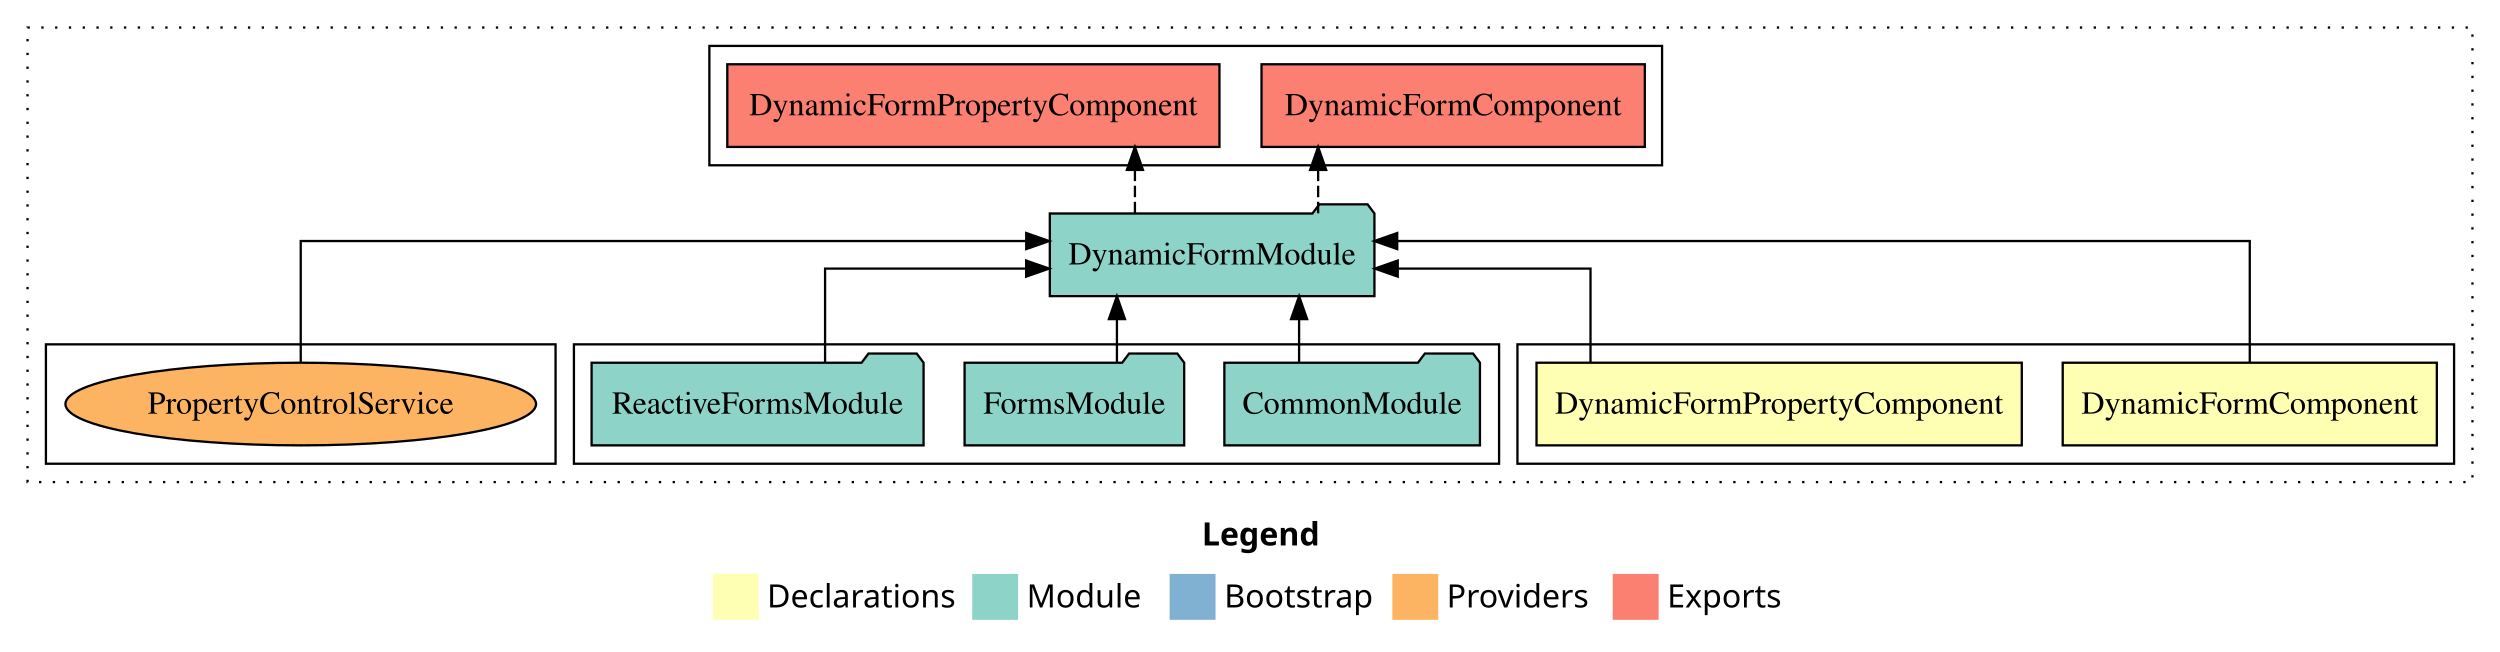
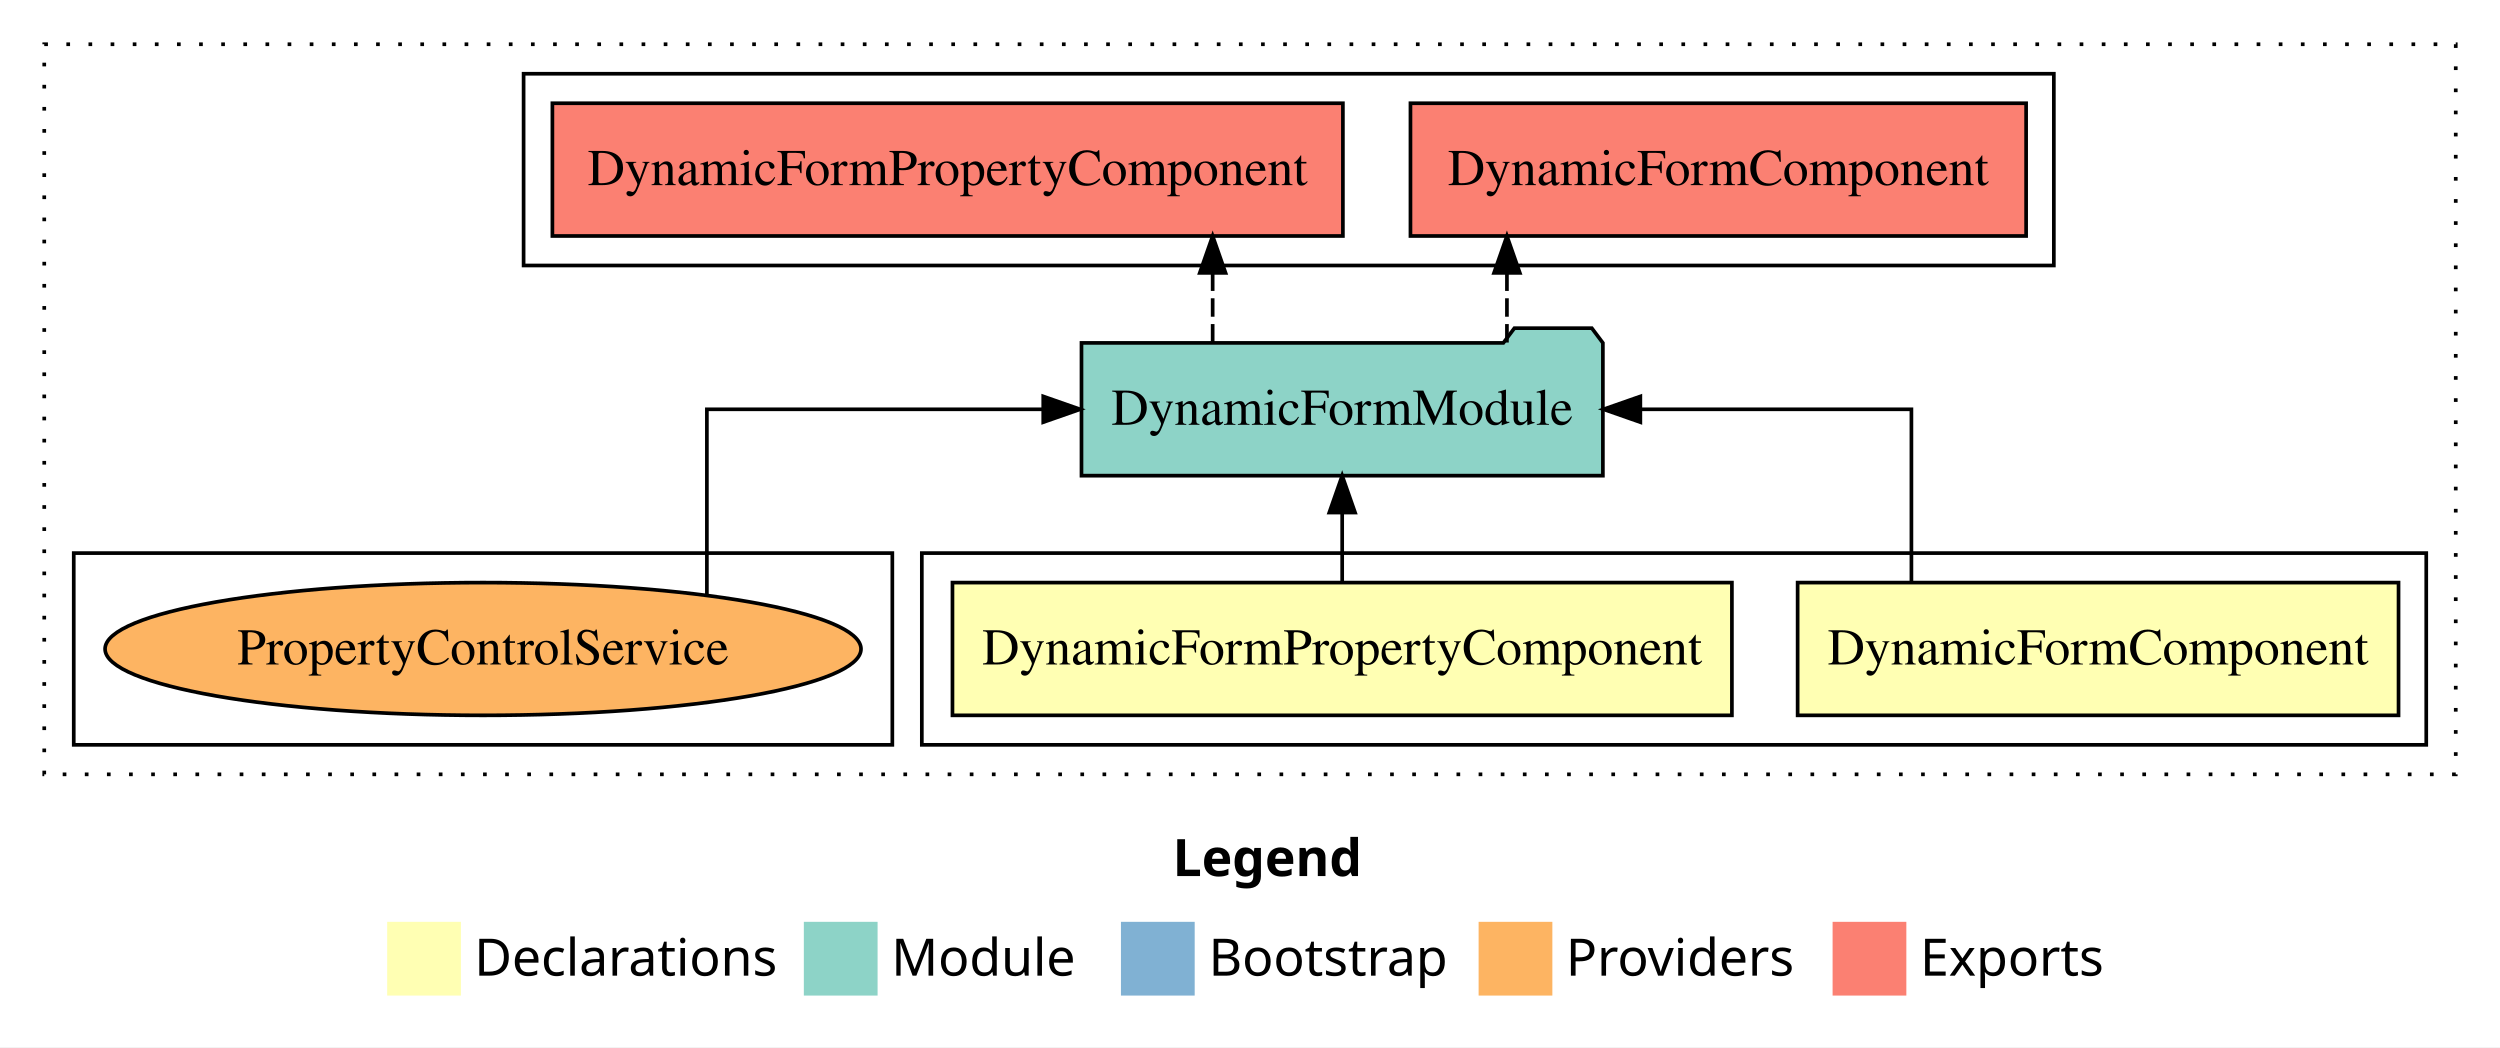
- <svg xmlns="http://www.w3.org/2000/svg" width="1089pt" height="284pt" viewBox="0.00 0.00 1089.00 284.00">
+ <svg xmlns="http://www.w3.org/2000/svg" width="678pt" height="284pt" viewBox="0.00 0.00 678.00 284.00">
  <g id="graph0" class="graph" transform="scale(1 1) rotate(0) translate(4 280)">
-     <polygon fill="#ffffff" stroke="transparent" points="-4,4 -4,-280 1085,-280 1085,4 -4,4" />
-     <text text-anchor="start" x="519.509" y="-42.4" font-family="sans-serif" font-weight="bold" font-size="14.00" fill="#000000">Legend</text>
-     <polygon fill="#ffffb3" stroke="transparent" points="306.5,-10 306.5,-30 326.5,-30 326.5,-10 306.5,-10" />
-     <text text-anchor="start" x="330.129" y="-15.4" font-family="sans-serif" font-size="14.00" fill="#000000">  Declarations</text>
-     <polygon fill="#8dd3c7" stroke="transparent" points="419.5,-10 419.5,-30 439.5,-30 439.5,-10 419.5,-10" />
-     <text text-anchor="start" x="443.225" y="-15.4" font-family="sans-serif" font-size="14.00" fill="#000000">  Module</text>
-     <polygon fill="#80b1d3" stroke="transparent" points="505.5,-10 505.5,-30 525.5,-30 525.5,-10 505.5,-10" />
-     <text text-anchor="start" x="529.281" y="-15.4" font-family="sans-serif" font-size="14.00" fill="#000000">  Bootstrap</text>
-     <polygon fill="#fdb462" stroke="transparent" points="602.5,-10 602.5,-30 622.5,-30 622.5,-10 602.5,-10" />
-     <text text-anchor="start" x="626.173" y="-15.4" font-family="sans-serif" font-size="14.00" fill="#000000">  Providers</text>
-     <polygon fill="#fb8072" stroke="transparent" points="698.5,-10 698.5,-30 718.5,-30 718.5,-10 698.5,-10" />
-     <text text-anchor="start" x="722.226" y="-15.4" font-family="sans-serif" font-size="14.00" fill="#000000">  Exports</text>
+     <polygon fill="#ffffff" stroke="transparent" points="-4,4 -4,-280 674,-280 674,4 -4,4" />
+     <text text-anchor="start" x="314.009" y="-42.4" font-family="sans-serif" font-weight="bold" font-size="14.00" fill="#000000">Legend</text>
+     <polygon fill="#ffffb3" stroke="transparent" points="101,-10 101,-30 121,-30 121,-10 101,-10" />
+     <text text-anchor="start" x="124.629" y="-15.4" font-family="sans-serif" font-size="14.00" fill="#000000">  Declarations</text>
+     <polygon fill="#8dd3c7" stroke="transparent" points="214,-10 214,-30 234,-30 234,-10 214,-10" />
+     <text text-anchor="start" x="237.725" y="-15.4" font-family="sans-serif" font-size="14.00" fill="#000000">  Module</text>
+     <polygon fill="#80b1d3" stroke="transparent" points="300,-10 300,-30 320,-30 320,-10 300,-10" />
+     <text text-anchor="start" x="323.781" y="-15.4" font-family="sans-serif" font-size="14.00" fill="#000000">  Bootstrap</text>
+     <polygon fill="#fdb462" stroke="transparent" points="397,-10 397,-30 417,-30 417,-10 397,-10" />
+     <text text-anchor="start" x="420.673" y="-15.4" font-family="sans-serif" font-size="14.00" fill="#000000">  Providers</text>
+     <polygon fill="#fb8072" stroke="transparent" points="493,-10 493,-30 513,-30 513,-10 493,-10" />
+     <text text-anchor="start" x="516.726" y="-15.4" font-family="sans-serif" font-size="14.00" fill="#000000">  Exports</text>
    <g id="clust1" class="cluster">
-       <polygon fill="none" stroke="#000000" stroke-dasharray="1,5" points="8,-70 8,-268 1073,-268 1073,-70 8,-70" />
+       <polygon fill="none" stroke="#000000" stroke-dasharray="1,5" points="8,-70 8,-268 662,-268 662,-70 8,-70" />
    </g>
    <g id="clust2" class="cluster">
-       <polygon fill="none" stroke="#000000" points="657,-78 657,-130 1065,-130 1065,-78 657,-78" />
-     </g>
-     <g id="clust5" class="cluster">
-       <polygon fill="none" stroke="#000000" points="246,-78 246,-130 649,-130 649,-78 246,-78" />
+       <polygon fill="none" stroke="#000000" points="246,-78 246,-130 654,-130 654,-78 246,-78" />
    </g>
    <g id="clust6" class="cluster">
-       <polygon fill="none" stroke="#000000" points="305,-208 305,-260 720,-260 720,-208 305,-208" />
+       <polygon fill="none" stroke="#000000" points="138,-208 138,-260 553,-260 553,-208 138,-208" />
    </g>
    <g id="clust8" class="cluster">
      <polygon fill="none" stroke="#000000" points="16,-78 16,-130 238,-130 238,-78 16,-78" />
    </g>
    <g id="node1" class="node">
-       <polygon fill="#ffffb3" stroke="#000000" points="1057.483,-122 894.517,-122 894.517,-86 1057.483,-86 1057.483,-122" />
-       <text text-anchor="middle" x="976" y="-99.8" font-family="Times,serif" font-size="14.00" fill="#000000">DynamicFormComponent</text>
+       <polygon fill="#ffffb3" stroke="#000000" points="646.483,-122 483.517,-122 483.517,-86 646.483,-86 646.483,-122" />
+       <text text-anchor="middle" x="565" y="-99.8" font-family="Times,serif" font-size="14.00" fill="#000000">DynamicFormComponent</text>
    </g>
    <g id="node3" class="node">
-       <polygon fill="#8dd3c7" stroke="#000000" points="594.701,-187 591.701,-191 570.701,-191 567.701,-187 453.299,-187 453.299,-151 594.701,-151 594.701,-187" />
-       <text text-anchor="middle" x="524" y="-164.8" font-family="Times,serif" font-size="14.00" fill="#000000">DynamicFormModule</text>
+       <polygon fill="#8dd3c7" stroke="#000000" points="430.701,-187 427.701,-191 406.701,-191 403.701,-187 289.299,-187 289.299,-151 430.701,-151 430.701,-187" />
+       <text text-anchor="middle" x="360" y="-164.8" font-family="Times,serif" font-size="14.00" fill="#000000">DynamicFormModule</text>
    </g>
    <g id="edge1" class="edge">
-       <path fill="none" stroke="#000000" d="M976,-122.284C976,-143.321 976,-175 976,-175 976,-175 604.625,-175 604.625,-175" />
-       <polygon fill="#000000" stroke="#000000" points="604.625,-171.5 594.625,-175 604.625,-178.5 604.625,-171.5" />
+       <path fill="none" stroke="#000000" d="M514.375,-122.106C514.375,-141.339 514.375,-169 514.375,-169 514.375,-169 440.862,-169 440.862,-169" />
+       <polygon fill="#000000" stroke="#000000" points="440.862,-165.5 430.862,-169 440.862,-172.5 440.862,-165.5" />
    </g>
    <g id="node2" class="node">
-       <polygon fill="#ffffb3" stroke="#000000" points="876.692,-122 665.308,-122 665.308,-86 876.692,-86 876.692,-122" />
-       <text text-anchor="middle" x="771" y="-99.8" font-family="Times,serif" font-size="14.00" fill="#000000">DynamicFormPropertyComponent</text>
+       <polygon fill="#ffffb3" stroke="#000000" points="465.692,-122 254.308,-122 254.308,-86 465.692,-86 465.692,-122" />
+       <text text-anchor="middle" x="360" y="-99.8" font-family="Times,serif" font-size="14.00" fill="#000000">DynamicFormPropertyComponent</text>
    </g>
    <g id="edge2" class="edge">
-       <path fill="none" stroke="#000000" d="M688.823,-122.022C688.823,-139.373 688.823,-163 688.823,-163 688.823,-163 604.856,-163 604.856,-163" />
-       <polygon fill="#000000" stroke="#000000" points="604.856,-159.5 594.856,-163 604.856,-166.5 604.856,-159.5" />
-     </g>
-     <g id="node7" class="node">
-       <polygon fill="#fb8072" stroke="#000000" points="712.484,-252 545.516,-252 545.516,-216 712.484,-216 712.484,-252" />
-       <text text-anchor="middle" x="629" y="-229.8" font-family="Times,serif" font-size="14.00" fill="#000000">DynamicFormComponent </text>
-     </g>
-     <g id="edge6" class="edge">
-       <path fill="none" stroke="#000000" stroke-dasharray="5,2" d="M570.179,-187.106C570.179,-187.106 570.179,-205.991 570.179,-205.991" />
-       <polygon fill="#000000" stroke="#000000" points="566.679,-205.991 570.179,-215.991 573.679,-205.991 566.679,-205.991" />
-     </g>
-     <g id="node8" class="node">
-       <polygon fill="#fb8072" stroke="#000000" points="527.192,-252 312.808,-252 312.808,-216 527.192,-216 527.192,-252" />
-       <text text-anchor="middle" x="420" y="-229.8" font-family="Times,serif" font-size="14.00" fill="#000000">DynamicFormPropertyComponent </text>
-     </g>
-     <g id="edge7" class="edge">
-       <path fill="none" stroke="#000000" stroke-dasharray="5,2" d="M490.373,-187.106C490.373,-187.106 490.373,-205.991 490.373,-205.991" />
-       <polygon fill="#000000" stroke="#000000" points="486.873,-205.991 490.373,-215.991 493.873,-205.991 486.873,-205.991" />
+       <path fill="none" stroke="#000000" d="M360,-122.106C360,-122.106 360,-140.991 360,-140.991" />
+       <polygon fill="#000000" stroke="#000000" points="356.5,-140.991 360,-150.991 363.5,-140.991 356.5,-140.991" />
    </g>
    <g id="node4" class="node">
-       <polygon fill="#8dd3c7" stroke="#000000" points="640.668,-122 637.668,-126 616.668,-126 613.668,-122 529.332,-122 529.332,-86 640.668,-86 640.668,-122" />
-       <text text-anchor="middle" x="585" y="-99.8" font-family="Times,serif" font-size="14.00" fill="#000000">CommonModule</text>
+       <polygon fill="#fb8072" stroke="#000000" points="545.484,-252 378.516,-252 378.516,-216 545.484,-216 545.484,-252" />
+       <text text-anchor="middle" x="462" y="-229.8" font-family="Times,serif" font-size="14.00" fill="#000000">DynamicFormComponent </text>
    </g>
    <g id="edge3" class="edge">
-       <path fill="none" stroke="#000000" d="M561.883,-122.106C561.883,-122.106 561.883,-140.991 561.883,-140.991" />
-       <polygon fill="#000000" stroke="#000000" points="558.383,-140.991 561.883,-150.991 565.383,-140.991 558.383,-140.991" />
+       <path fill="none" stroke="#000000" stroke-dasharray="5,2" d="M404.679,-187.106C404.679,-187.106 404.679,-205.991 404.679,-205.991" />
+       <polygon fill="#000000" stroke="#000000" points="401.179,-205.991 404.679,-215.991 408.179,-205.991 401.179,-205.991" />
    </g>
    <g id="node5" class="node">
-       <polygon fill="#8dd3c7" stroke="#000000" points="511.829,-122 508.829,-126 487.829,-126 484.829,-122 416.171,-122 416.171,-86 511.829,-86 511.829,-122" />
-       <text text-anchor="middle" x="464" y="-99.8" font-family="Times,serif" font-size="14.00" fill="#000000">FormsModule</text>
+       <polygon fill="#fb8072" stroke="#000000" points="360.192,-252 145.808,-252 145.808,-216 360.192,-216 360.192,-252" />
+       <text text-anchor="middle" x="253" y="-229.8" font-family="Times,serif" font-size="14.00" fill="#000000">DynamicFormPropertyComponent </text>
    </g>
    <g id="edge4" class="edge">
-       <path fill="none" stroke="#000000" d="M482.532,-122.106C482.532,-122.106 482.532,-140.991 482.532,-140.991" />
-       <polygon fill="#000000" stroke="#000000" points="479.032,-140.991 482.532,-150.991 486.032,-140.991 479.032,-140.991" />
+       <path fill="none" stroke="#000000" stroke-dasharray="5,2" d="M324.873,-187.106C324.873,-187.106 324.873,-205.991 324.873,-205.991" />
+       <polygon fill="#000000" stroke="#000000" points="321.373,-205.991 324.873,-215.991 328.373,-205.991 321.373,-205.991" />
    </g>
    <g id="node6" class="node">
-       <polygon fill="#8dd3c7" stroke="#000000" points="398.305,-122 395.305,-126 374.305,-126 371.305,-122 253.695,-122 253.695,-86 398.305,-86 398.305,-122" />
-       <text text-anchor="middle" x="326" y="-99.8" font-family="Times,serif" font-size="14.00" fill="#000000">ReactiveFormsModule</text>
-     </g>
-     <g id="edge5" class="edge">
-       <path fill="none" stroke="#000000" d="M355.403,-122.022C355.403,-139.373 355.403,-163 355.403,-163 355.403,-163 442.988,-163 442.988,-163" />
-       <polygon fill="#000000" stroke="#000000" points="442.988,-166.5 452.988,-163 442.988,-159.5 442.988,-166.5" />
-     </g>
-     <g id="node9" class="node">
      <ellipse fill="#fdb462" stroke="#000000" cx="127" cy="-104" rx="102.507" ry="18" />
      <text text-anchor="middle" x="127" y="-99.8" font-family="Times,serif" font-size="14.00" fill="#000000">PropertyControlService</text>
    </g>
-     <g id="edge8" class="edge">
-       <path fill="none" stroke="#000000" d="M127,-122.284C127,-143.321 127,-175 127,-175 127,-175 443.024,-175 443.024,-175" />
-       <polygon fill="#000000" stroke="#000000" points="443.024,-178.5 453.024,-175 443.024,-171.5 443.024,-178.5" />
+     <g id="edge5" class="edge">
+       <path fill="none" stroke="#000000" d="M187.704,-118.749C187.704,-137.927 187.704,-169 187.704,-169 187.704,-169 278.926,-169 278.926,-169" />
+       <polygon fill="#000000" stroke="#000000" points="278.926,-172.5 288.926,-169 278.926,-165.5 278.926,-172.5" />
    </g>
  </g>
</svg>
